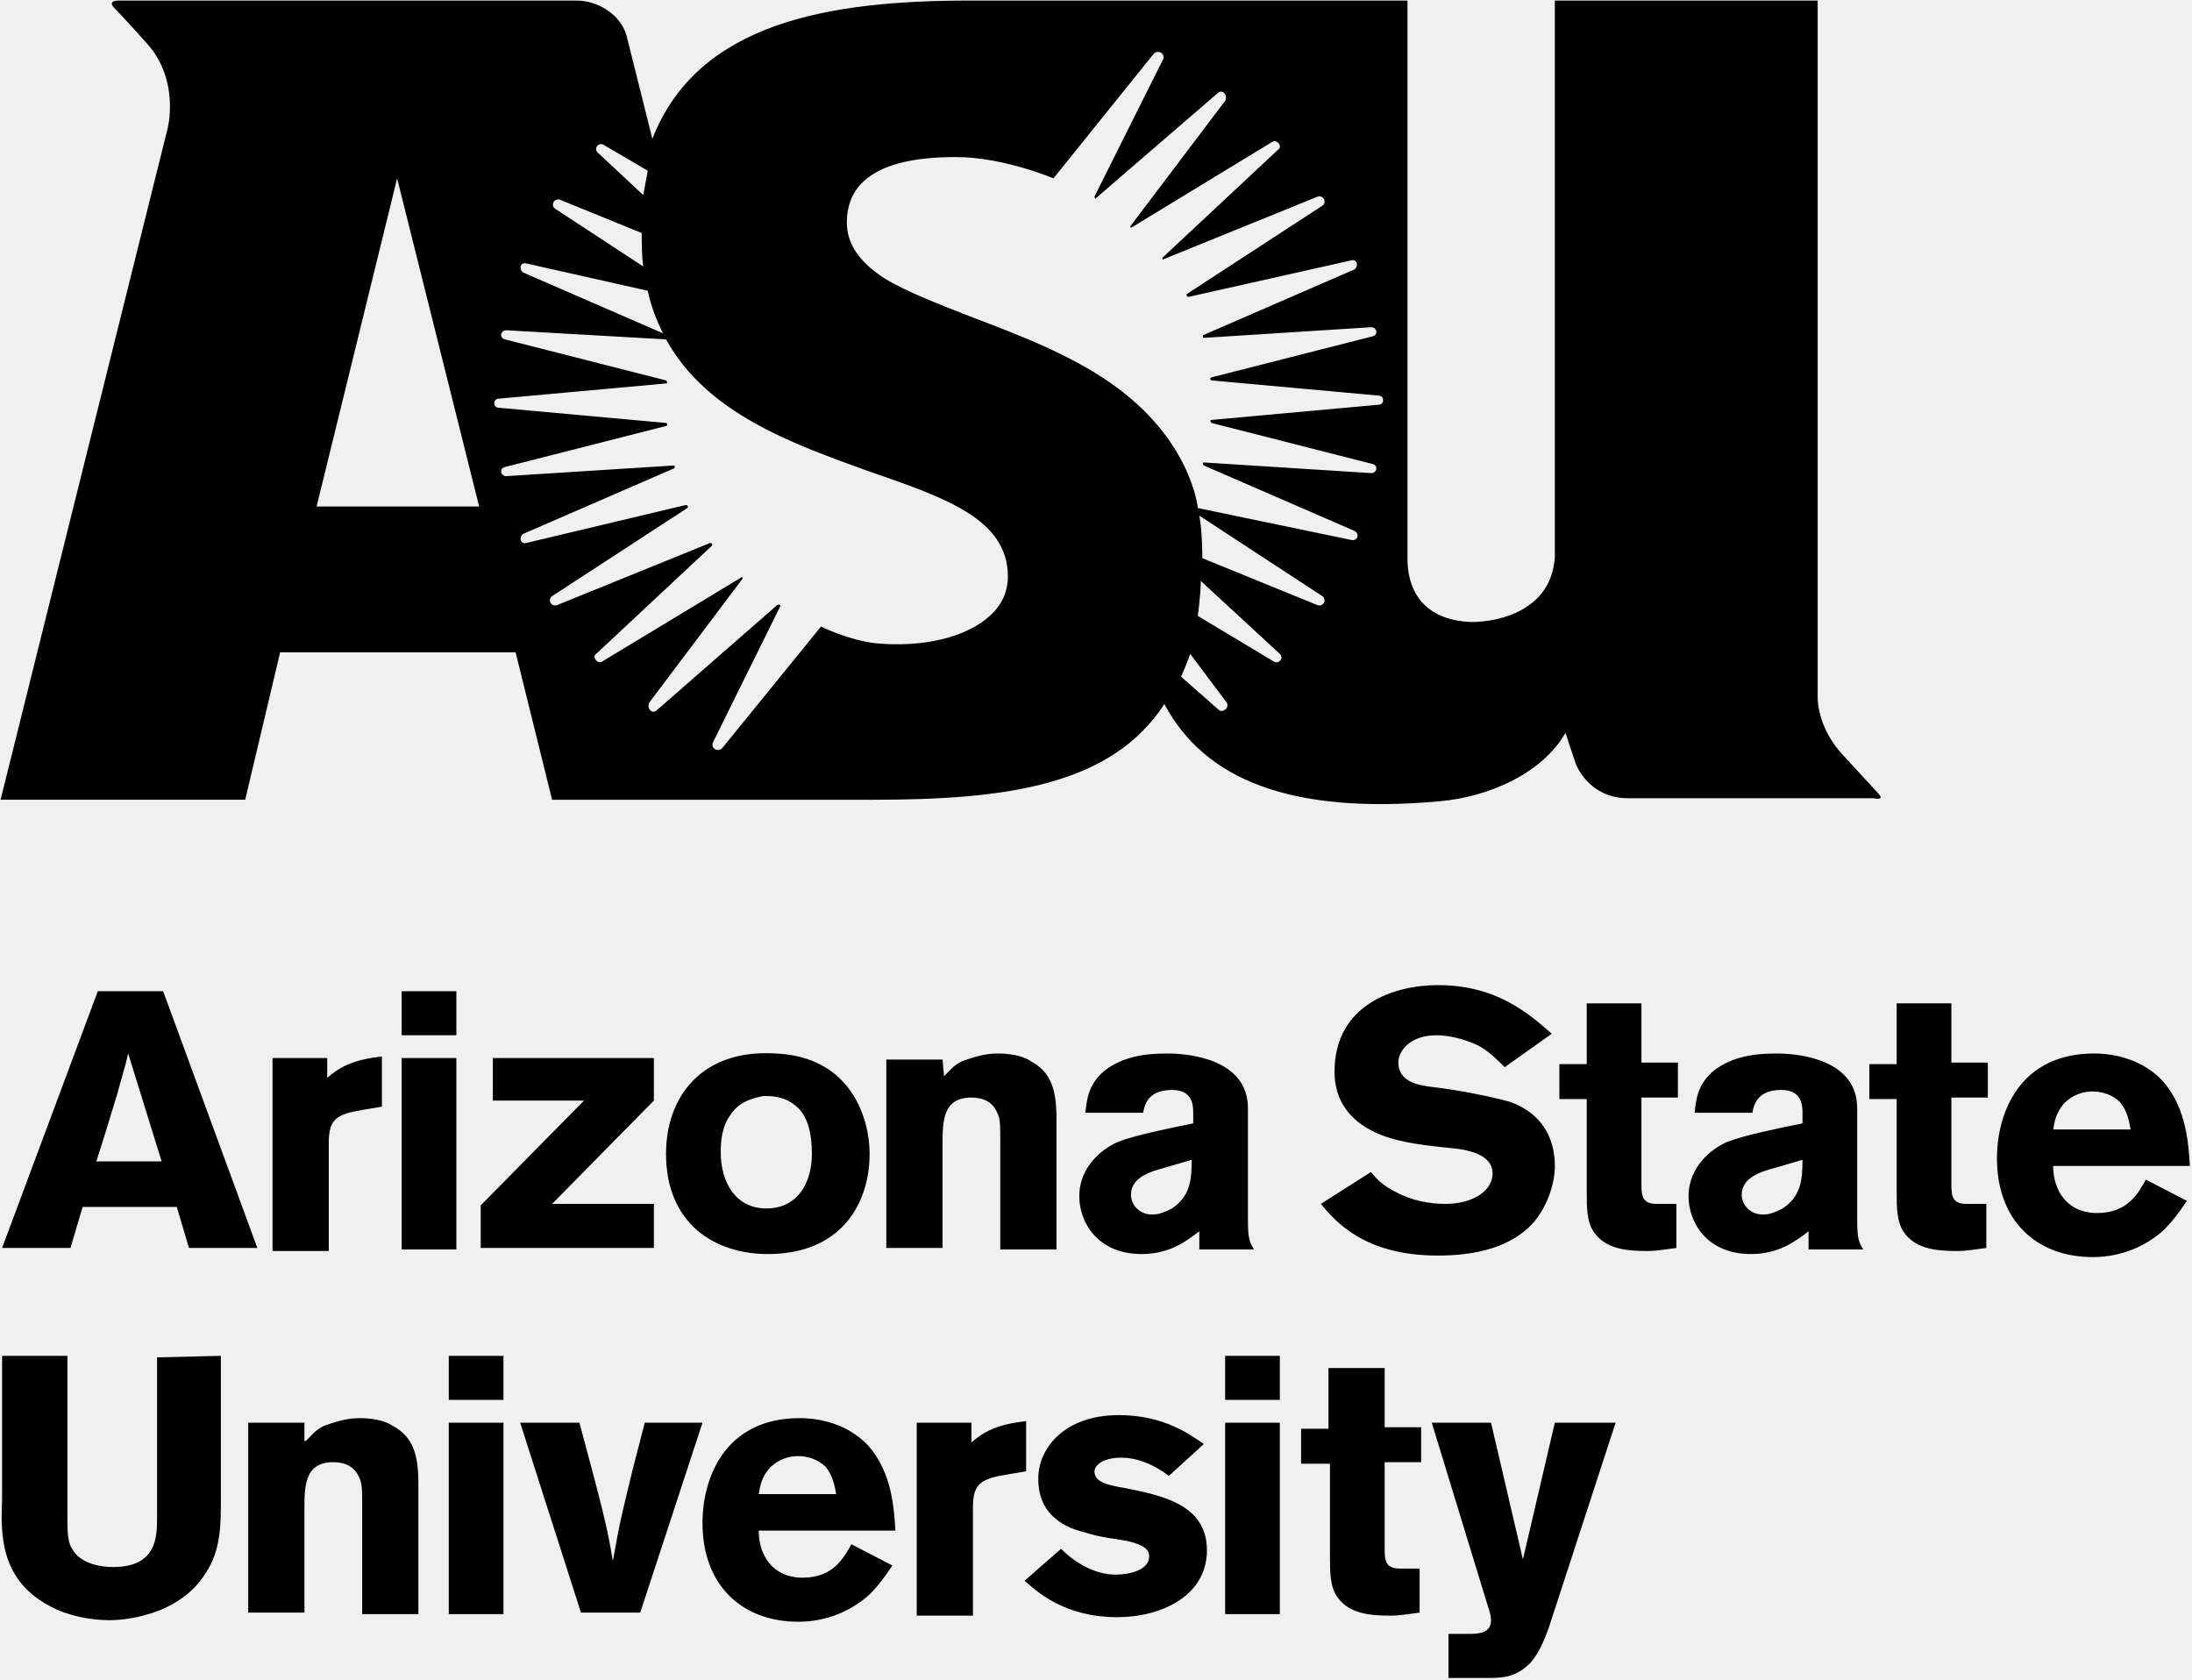
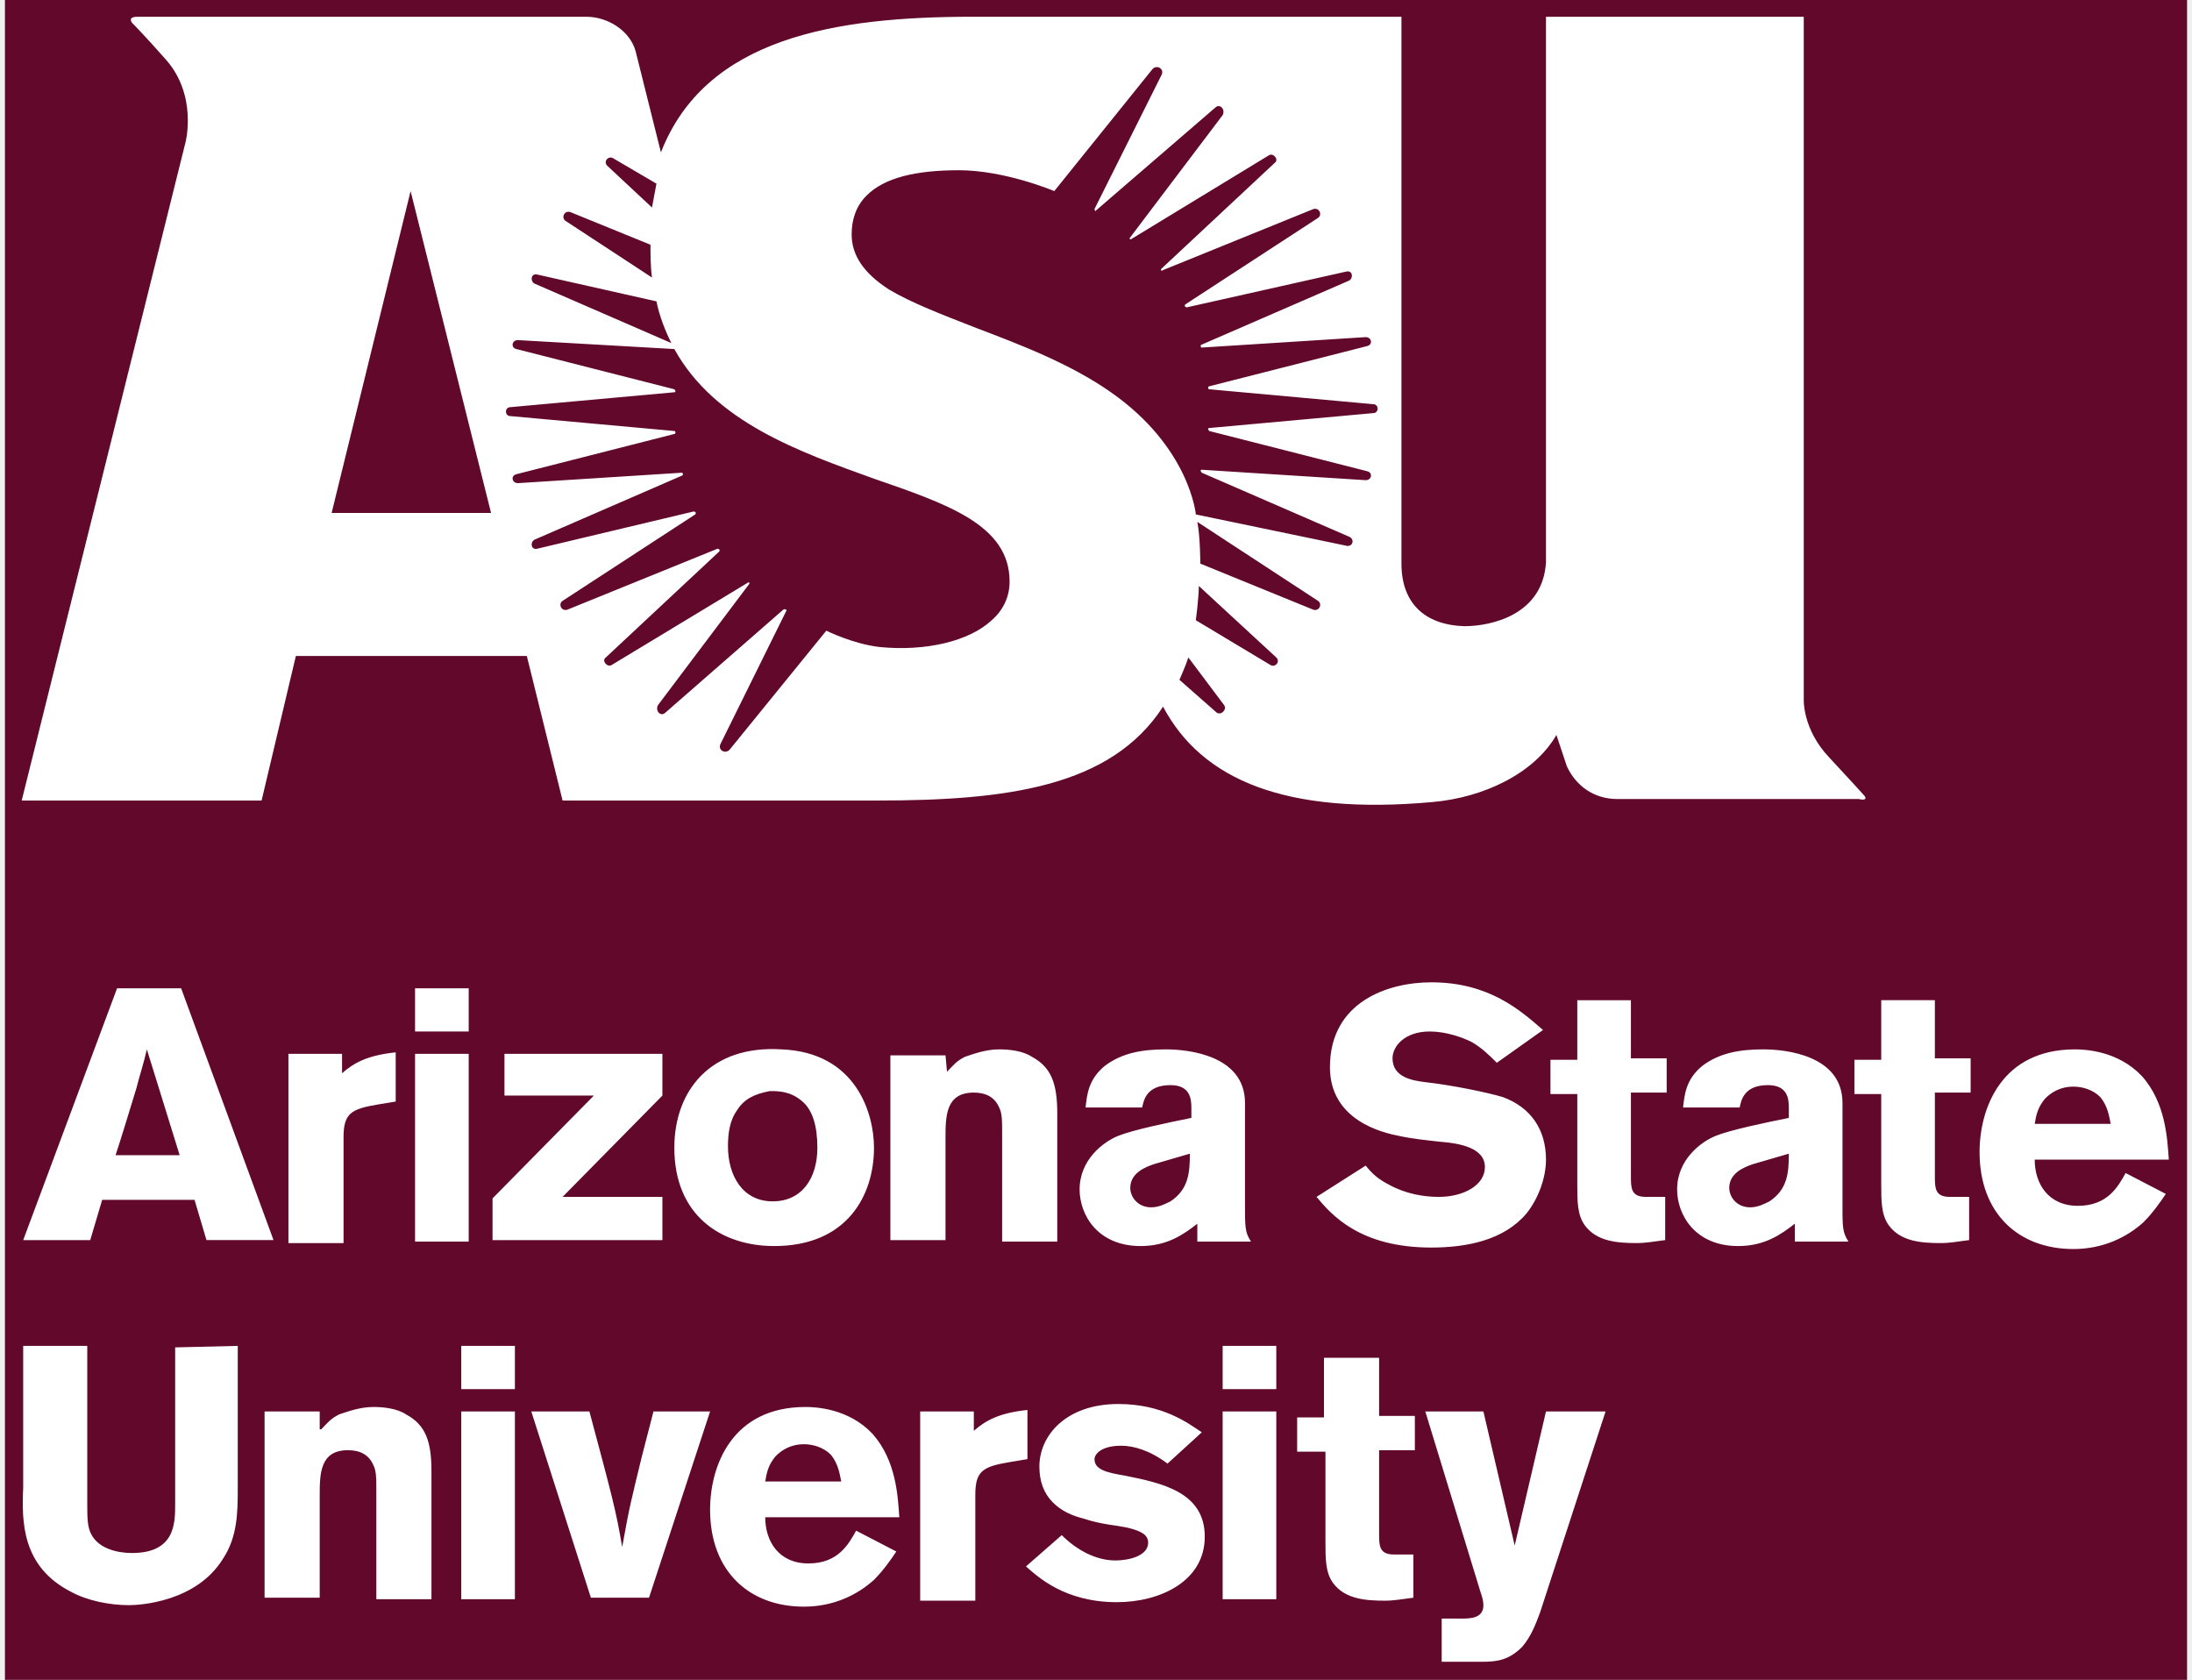
- <svg xmlns="http://www.w3.org/2000/svg" width="398" height="305" viewBox="0 0 398 305">
+ <svg xmlns="http://www.w3.org/2000/svg" width="398" height="305" viewBox="-3 -3 404 311">
+   <g id="deeditor_bgCarrier" stroke-width="0">
+     <rect id="dee_c_e" x="-3" y="-3" width="404" height="311" rx="0" fill="#61082b" strokewidth="0" />
+   </g>
  <g transform="translate(-1 -1)">
    <g transform="translate(0 179.31)">
-       <path d="M30.62 1.655l17.104 46.62H35.31l-2.207-7.447H16l-2.207 7.448H1.38l17.38-46.62H30.62zm-6.344 11.31c-.552 2.483-1.38 4.966-1.931 7.173-1.104 3.586-2.759 9.103-3.862 12.414h11.862l-6.07-19.586zm36.138 4.414c2.207-1.93 4.69-3.31 9.93-3.862v9.104l-3.31.551c-4.965.828-6.344 1.656-6.344 6.07v19.586H50.483V13.793h9.93v3.586zM73.93 1.655h9.931v8h-9.931v-8zm0 12.138h9.931v34.759h-9.931V13.793z" />
-       <path d="M90.207 13.793L119.724 13.793 119.724 21.517 101.241 40.276 119.724 40.276 119.724 48.276 88.276 48.276 88.276 40.552 107.034 21.517 90.483 21.517 90.483 13.793z" />
-       <path d="M158.897 31.172c0 8.828-4.966 18.207-18.483 18.207-9.655 0-18.483-5.517-18.483-18.207 0-10.482 6.62-19.034 19.862-18.206 13.793.551 17.104 11.862 17.104 18.206zm-25.38-6.896c-1.38 1.93-1.655 4.414-1.655 6.62 0 5.518 2.759 10.207 8.276 10.207 5.517 0 8.276-4.413 8.276-9.93 0-3.863-.828-6.897-2.759-8.552-2.207-1.931-4.414-1.931-6.069-1.931-2.758.551-4.69 1.379-6.069 3.586zm38.897-7.173c1.103-1.103 1.655-1.93 3.31-2.758 1.655-.552 3.862-1.38 6.345-1.38 1.931 0 4.414.276 6.069 1.38 3.586 1.93 4.69 4.965 4.69 10.483v23.724H182.62V28.966c0-3.035 0-4.138-.552-5.242-.828-1.93-2.483-2.758-4.69-2.758-5.241 0-5.241 4.413-5.241 8.551v18.759H161.93V14.069h10.207l.276 3.034zm25.655 6.621c.276-2.483.552-5.241 3.586-7.724 3.31-2.483 7.173-3.034 11.31-3.034 4.138 0 14.621 1.103 14.621 9.93v20.138c0 3.587.276 4.138 1.104 5.518h-9.931v-3.31c-2.483 1.93-5.518 4.137-10.483 4.137-8 0-11.31-5.793-11.31-10.482 0-5.518 4.413-8.828 7.172-9.931 2.759-1.104 9.38-2.483 13.517-3.31v-1.932c0-1.655-.276-4.138-3.862-4.138-4.414 0-4.965 2.759-5.241 4.138h-10.483zm12.69 10.483c-1.656.552-4.414 1.655-4.414 4.414 0 1.655 1.38 3.586 3.862 3.586 1.38 0 2.483-.552 3.586-1.104 3.31-2.206 3.586-5.24 3.586-8.827l-6.62 1.93zm39.172.276c1.103 1.38 2.207 2.483 4.414 3.586 3.034 1.655 6.345 2.207 9.103 2.207 4.69 0 8.552-2.207 8.552-5.517 0-3.587-4.69-4.414-8.276-4.69-2.483-.276-5.241-.552-7.724-1.103-2.759-.552-12.69-2.76-12.69-12.69C243.31 4.138 254.07.552 262.07.552c10.759 0 16.552 5.241 20.69 8.827l-8.552 6.07c-1.38-1.38-2.759-2.76-4.69-3.863-1.655-.827-4.69-1.93-7.724-1.93-4.69 0-6.896 2.758-6.896 4.965 0 3.586 3.862 4.138 6.069 4.413 4.965.552 11.586 1.932 14.344 2.76 5.242 1.93 8 6.068 8 11.585 0 3.31-1.379 7.173-3.586 9.931-4.138 4.966-11.034 6.345-17.655 6.345-13.241 0-18.483-6.069-21.241-9.38l9.103-5.792zm38.897-30.62h10.206V14.62h6.621v6.345h-6.62v15.448c0 2.207 0 3.862 2.758 3.862h3.586v8c-2.207.276-3.586.552-5.241.552-3.586 0-7.448-.276-9.655-3.31-1.38-1.932-1.38-4.415-1.38-7.725V21.241h-4.965v-6.344h4.965V3.862h-.275zm19.862 19.861c.276-2.483.551-5.241 3.586-7.724 3.31-2.483 7.172-3.034 11.31-3.034 4.138 0 14.62 1.103 14.62 9.93v20.138c0 3.587.277 4.138 1.104 5.518h-9.93v-3.31c-2.483 1.93-5.518 4.137-10.483 4.137-8 0-11.31-5.793-11.31-10.482 0-5.518 4.413-8.828 7.172-9.931 2.758-1.104 9.379-2.483 13.517-3.31v-1.932c0-1.655-.276-4.138-3.862-4.138-4.414 0-4.966 2.759-5.242 4.138H308.69zm12.965 10.483c-1.655.552-4.414 1.655-4.414 4.414 0 1.655 1.38 3.586 3.862 3.586 1.38 0 2.483-.552 3.587-1.104 3.31-2.206 3.586-5.24 3.586-8.827l-6.62 1.93zm23.448-30.345h10.207v10.759h6.621v6.345h-6.62v15.448c0 2.207 0 3.862 2.758 3.862h3.586v8c-2.207.276-3.586.552-5.241.552-3.586 0-7.448-.276-9.655-3.31-1.38-1.932-1.38-4.415-1.38-7.725V21.241h-4.965v-6.344h4.965V3.862h-.276zm52.966 35.862c-1.103 1.655-2.483 3.586-4.138 5.242-3.034 2.758-7.448 4.965-12.965 4.965-10.207 0-17.38-6.62-17.38-17.931 0-8.276 4.138-19.034 17.655-19.034 1.931 0 8 .275 12.414 4.965 4.414 4.966 4.69 11.586 4.966 15.448h-24.828c0 4.414 2.483 8.552 8 8.552 5.517 0 7.448-3.586 8.828-6.069l7.448 3.862zM387.862 26.76c-.276-1.38-.552-3.31-1.931-4.966-1.38-1.38-3.31-1.93-4.965-1.93-2.483 0-4.138 1.103-5.242 2.206-1.38 1.655-1.655 3.034-1.93 4.69h14.068z" />
+       <path d="M30.62 1.655l17.104 46.62H35.31l-2.207-7.447H16l-2.207 7.448H1.38l17.38-46.62H30.62zm-6.344 11.31c-.552 2.483-1.38 4.966-1.931 7.173-1.104 3.586-2.759 9.103-3.862 12.414h11.862l-6.07-19.586zm36.138 4.414c2.207-1.93 4.69-3.31 9.93-3.862v9.104l-3.31.551c-4.965.828-6.344 1.656-6.344 6.07v19.586H50.483V13.793h9.93v3.586zM73.93 1.655h9.931v8h-9.931v-8zm0 12.138h9.931v34.759h-9.931V13.793z" fill="#ffffff" />
+       <path d="M90.207 13.793L119.724 13.793 119.724 21.517 101.241 40.276 119.724 40.276 119.724 48.276 88.276 48.276 88.276 40.552 107.034 21.517 90.483 21.517 90.483 13.793z" fill="#ffffff" />
+       <path d="M158.897 31.172c0 8.828-4.966 18.207-18.483 18.207-9.655 0-18.483-5.517-18.483-18.207 0-10.482 6.62-19.034 19.862-18.206 13.793.551 17.104 11.862 17.104 18.206zm-25.38-6.896c-1.38 1.93-1.655 4.414-1.655 6.62 0 5.518 2.759 10.207 8.276 10.207 5.517 0 8.276-4.413 8.276-9.93 0-3.863-.828-6.897-2.759-8.552-2.207-1.931-4.414-1.931-6.069-1.931-2.758.551-4.69 1.379-6.069 3.586zm38.897-7.173c1.103-1.103 1.655-1.93 3.31-2.758 1.655-.552 3.862-1.38 6.345-1.38 1.931 0 4.414.276 6.069 1.38 3.586 1.93 4.69 4.965 4.69 10.483v23.724H182.62V28.966c0-3.035 0-4.138-.552-5.242-.828-1.93-2.483-2.758-4.69-2.758-5.241 0-5.241 4.413-5.241 8.551v18.759H161.93V14.069h10.207l.276 3.034zm25.655 6.621c.276-2.483.552-5.241 3.586-7.724 3.31-2.483 7.173-3.034 11.31-3.034 4.138 0 14.621 1.103 14.621 9.93v20.138c0 3.587.276 4.138 1.104 5.518h-9.931v-3.31c-2.483 1.93-5.518 4.137-10.483 4.137-8 0-11.31-5.793-11.31-10.482 0-5.518 4.413-8.828 7.172-9.931 2.759-1.104 9.38-2.483 13.517-3.31v-1.932c0-1.655-.276-4.138-3.862-4.138-4.414 0-4.965 2.759-5.241 4.138h-10.483zm12.69 10.483c-1.656.552-4.414 1.655-4.414 4.414 0 1.655 1.38 3.586 3.862 3.586 1.38 0 2.483-.552 3.586-1.104 3.31-2.206 3.586-5.24 3.586-8.827l-6.62 1.93zm39.172.276c1.103 1.38 2.207 2.483 4.414 3.586 3.034 1.655 6.345 2.207 9.103 2.207 4.69 0 8.552-2.207 8.552-5.517 0-3.587-4.69-4.414-8.276-4.69-2.483-.276-5.241-.552-7.724-1.103-2.759-.552-12.69-2.76-12.69-12.69C243.31 4.138 254.07.552 262.07.552c10.759 0 16.552 5.241 20.69 8.827l-8.552 6.07c-1.38-1.38-2.759-2.76-4.69-3.863-1.655-.827-4.69-1.93-7.724-1.93-4.69 0-6.896 2.758-6.896 4.965 0 3.586 3.862 4.138 6.069 4.413 4.965.552 11.586 1.932 14.344 2.76 5.242 1.93 8 6.068 8 11.585 0 3.31-1.379 7.173-3.586 9.931-4.138 4.966-11.034 6.345-17.655 6.345-13.241 0-18.483-6.069-21.241-9.38l9.103-5.792zm38.897-30.62h10.206V14.62h6.621v6.345h-6.62v15.448c0 2.207 0 3.862 2.758 3.862h3.586v8c-2.207.276-3.586.552-5.241.552-3.586 0-7.448-.276-9.655-3.31-1.38-1.932-1.38-4.415-1.38-7.725V21.241h-4.965v-6.344h4.965V3.862h-.275zm19.862 19.861c.276-2.483.551-5.241 3.586-7.724 3.31-2.483 7.172-3.034 11.31-3.034 4.138 0 14.62 1.103 14.62 9.93v20.138c0 3.587.277 4.138 1.104 5.518h-9.93v-3.31c-2.483 1.93-5.518 4.137-10.483 4.137-8 0-11.31-5.793-11.31-10.482 0-5.518 4.413-8.828 7.172-9.931 2.758-1.104 9.379-2.483 13.517-3.31v-1.932c0-1.655-.276-4.138-3.862-4.138-4.414 0-4.966 2.759-5.242 4.138H308.69zm12.965 10.483c-1.655.552-4.414 1.655-4.414 4.414 0 1.655 1.38 3.586 3.862 3.586 1.38 0 2.483-.552 3.587-1.104 3.31-2.206 3.586-5.24 3.586-8.827l-6.62 1.93zm23.448-30.345h10.207v10.759h6.621v6.345h-6.62v15.448c0 2.207 0 3.862 2.758 3.862h3.586v8c-2.207.276-3.586.552-5.241.552-3.586 0-7.448-.276-9.655-3.31-1.38-1.932-1.38-4.415-1.38-7.725V21.241h-4.965v-6.344h4.965V3.862h-.276zm52.966 35.862c-1.103 1.655-2.483 3.586-4.138 5.242-3.034 2.758-7.448 4.965-12.965 4.965-10.207 0-17.38-6.62-17.38-17.931 0-8.276 4.138-19.034 17.655-19.034 1.931 0 8 .275 12.414 4.965 4.414 4.966 4.69 11.586 4.966 15.448h-24.828c0 4.414 2.483 8.552 8 8.552 5.517 0 7.448-3.586 8.828-6.069l7.448 3.862zM387.862 26.76c-.276-1.38-.552-3.31-1.931-4.966-1.38-1.38-3.31-1.93-4.965-1.93-2.483 0-4.138 1.103-5.242 2.206-1.38 1.655-1.655 3.034-1.93 4.69h14.068z" fill="#ffffff" />
      <g>
-         <path d="M41.103 67.862V94.07c0 4.414 0 9.103-2.758 13.241-4.966 8-15.448 8.552-17.38 8.552-3.586 0-7.724-.828-10.758-2.483-9.104-4.69-9.104-12.965-8.828-19.31V67.862h11.862v29.241c0 2.483 0 4.414.828 5.794 1.38 2.482 4.69 3.31 7.448 3.31 8 0 8-5.517 8-9.104V68.138l11.586-.276zM56.552 83.31c1.103-1.103 1.655-1.93 3.31-2.758 1.655-.552 3.862-1.38 6.345-1.38 1.93 0 4.414.276 6.069 1.38 3.586 1.93 4.69 4.965 4.69 10.482v23.725H66.759V95.172c0-3.034 0-4.138-.552-5.241-.828-1.931-2.483-2.759-4.69-2.759-5.241 0-5.241 4.414-5.241 8.552v18.759H46.069V80h10.207v3.31h.276zm25.93-15.448h9.932v8h-9.931v-8zm0 12.138h9.932v34.759h-9.931V80zm12.966 0h10.759c4.138 15.448 4.965 18.483 6.069 25.103 1.38-7.724 1.655-8.551 3.586-16.551L118.07 80h10.483l-11.31 34.483h-10.76L95.449 80zm67.586 25.931c-1.103 1.655-2.482 3.586-4.137 5.241-3.035 2.759-7.449 4.966-12.966 4.966-10.207 0-17.38-6.62-17.38-17.931 0-8.276 4.139-19.035 17.656-19.035 1.93 0 8 .276 12.414 4.966 4.413 4.965 4.69 11.586 4.965 15.448H138.76c0 4.414 2.482 8.552 8 8.552 5.517 0 7.448-3.586 8.827-6.069l7.448 3.862zm-10.206-12.965c-.276-1.38-.552-3.31-1.931-4.966-1.38-1.38-3.31-1.931-4.966-1.931-2.483 0-4.138 1.103-5.241 2.207-1.38 1.655-1.656 3.034-1.931 4.69h14.069zm24.551-9.38c2.207-1.93 4.69-3.31 9.931-3.862v9.104l-3.31.551c-4.966.828-6.345 1.655-6.345 6.07v19.585h-10.207V80h9.931v3.586zm16.276 19.31c2.759 2.76 6.345 4.69 9.931 4.69 2.483 0 6.07-.827 6.07-3.31 0-1.104-.828-1.655-1.38-1.931-1.655-.828-3.862-1.104-5.793-1.38-1.655-.275-3.035-.551-4.69-1.103-2.207-.552-4.138-1.38-5.793-3.034-1.655-1.656-2.483-3.862-2.483-6.621 0-5.793 4.966-11.586 14.62-11.586 8.277 0 12.966 3.586 15.45 5.241l-6.346 5.793c-3.31-2.483-6.344-3.31-8.551-3.31-3.862 0-4.966 1.655-4.966 2.483 0 1.93 2.207 2.482 5.517 3.034 6.897 1.38 14.897 3.035 14.897 11.31 0 8.276-8.276 12.138-16.276 12.138-9.655 0-14.62-4.69-16.828-6.62l6.621-5.793zm29.793-35.034h9.931v8h-9.93v-8zm0 12.138h9.931v34.759h-9.93V80zm18.759-9.931h10.207v10.759h6.62v6.344h-6.62v15.449c0 2.207 0 3.862 2.758 3.862h3.587v8c-2.207.276-3.587.551-5.242.551-3.586 0-7.448-.275-9.655-3.31-1.38-1.93-1.38-4.414-1.38-7.724V87.448h-5.24v-6.345h4.965V70.07zM294.345 80l-12.138 37.241c-.828 2.207-1.655 4.414-3.31 6.345-2.483 2.483-4.69 2.759-7.449 2.759H264v-8h3.586c1.655 0 4.138 0 4.138-2.483 0-.828-.276-1.655-.552-2.483L260.966 80h10.758l5.793 24.828L283.31 80h11.035z" />
+         <path d="M41.103 67.862V94.07c0 4.414 0 9.103-2.758 13.241-4.966 8-15.448 8.552-17.38 8.552-3.586 0-7.724-.828-10.758-2.483-9.104-4.69-9.104-12.965-8.828-19.31V67.862h11.862v29.241c0 2.483 0 4.414.828 5.794 1.38 2.482 4.69 3.31 7.448 3.31 8 0 8-5.517 8-9.104V68.138l11.586-.276zM56.552 83.31c1.103-1.103 1.655-1.93 3.31-2.758 1.655-.552 3.862-1.38 6.345-1.38 1.93 0 4.414.276 6.069 1.38 3.586 1.93 4.69 4.965 4.69 10.482v23.725H66.759V95.172c0-3.034 0-4.138-.552-5.241-.828-1.931-2.483-2.759-4.69-2.759-5.241 0-5.241 4.414-5.241 8.552v18.759H46.069V80h10.207v3.31h.276zm25.93-15.448h9.932v8h-9.931v-8zm0 12.138h9.932v34.759h-9.931V80zm12.966 0h10.759c4.138 15.448 4.965 18.483 6.069 25.103 1.38-7.724 1.655-8.551 3.586-16.551L118.07 80h10.483l-11.31 34.483h-10.76L95.449 80zm67.586 25.931c-1.103 1.655-2.482 3.586-4.137 5.241-3.035 2.759-7.449 4.966-12.966 4.966-10.207 0-17.38-6.62-17.38-17.931 0-8.276 4.139-19.035 17.656-19.035 1.93 0 8 .276 12.414 4.966 4.413 4.965 4.69 11.586 4.965 15.448H138.76c0 4.414 2.482 8.552 8 8.552 5.517 0 7.448-3.586 8.827-6.069l7.448 3.862zm-10.206-12.965c-.276-1.38-.552-3.31-1.931-4.966-1.38-1.38-3.31-1.931-4.966-1.931-2.483 0-4.138 1.103-5.241 2.207-1.38 1.655-1.656 3.034-1.931 4.69h14.069zm24.551-9.38c2.207-1.93 4.69-3.31 9.931-3.862v9.104l-3.31.551c-4.966.828-6.345 1.655-6.345 6.07v19.585h-10.207V80h9.931v3.586zm16.276 19.31c2.759 2.76 6.345 4.69 9.931 4.69 2.483 0 6.07-.827 6.07-3.31 0-1.104-.828-1.655-1.38-1.931-1.655-.828-3.862-1.104-5.793-1.38-1.655-.275-3.035-.551-4.69-1.103-2.207-.552-4.138-1.38-5.793-3.034-1.655-1.656-2.483-3.862-2.483-6.621 0-5.793 4.966-11.586 14.62-11.586 8.277 0 12.966 3.586 15.45 5.241l-6.346 5.793c-3.31-2.483-6.344-3.31-8.551-3.31-3.862 0-4.966 1.655-4.966 2.483 0 1.93 2.207 2.482 5.517 3.034 6.897 1.38 14.897 3.035 14.897 11.31 0 8.276-8.276 12.138-16.276 12.138-9.655 0-14.62-4.69-16.828-6.62l6.621-5.793zm29.793-35.034h9.931v8h-9.93v-8zm0 12.138h9.931v34.759h-9.93V80zm18.759-9.931h10.207v10.759h6.62v6.344h-6.62v15.449c0 2.207 0 3.862 2.758 3.862h3.587v8c-2.207.276-3.587.551-5.242.551-3.586 0-7.448-.275-9.655-3.31-1.38-1.93-1.38-4.414-1.38-7.724V87.448h-5.24v-6.345h4.965V70.07zM294.345 80l-12.138 37.241c-.828 2.207-1.655 4.414-3.31 6.345-2.483 2.483-4.69 2.759-7.449 2.759H264v-8h3.586c1.655 0 4.138 0 4.138-2.483 0-.828-.276-1.655-.552-2.483L260.966 80h10.758l5.793 24.828L283.31 80h11.035z" fill="#ffffff" />
      </g>
    </g>
-     <path d="M335.724 138.207c-4.965-5.241-4.69-10.759-4.69-10.759V1.103H283.31V102.07c-.551 9.655-9.93 11.862-15.172 11.862-7.448-.276-11.586-4.414-11.586-11.586V1.103H209.93h-32.828c-25.379 0-49.379 3.863-57.655 25.104l-4.69-18.759c-1.103-3.862-5.24-6.345-9.103-6.345H22.621c-1.104 0-1.655.276-1.104 1.104 0 0 2.207 2.207 6.345 6.896 5.793 6.621 3.586 15.173 3.586 15.173L1.103 146.206h44.414l6.345-26.758h42.759l6.62 26.759h58.207c24 0 43.31-2.483 52.966-17.38 7.172 13.518 22.62 20.139 49.93 17.656 9.38-.828 18.76-5.242 22.897-12.414l1.931 5.793c1.656 3.586 4.966 6.069 9.38 6.069h44.69c1.103.276 1.655 0 .827-.828 0 0-2.483-2.758-6.345-6.896zM110.621 27.31l8 4.69c-.276 1.38-.552 3.034-.828 4.414l-8.276-7.724c-.827-.828.276-1.931 1.104-1.38zm-8 9.931l14.896 6.07c0 1.655 0 4.137.276 6.068l-16-10.482c-.827-.552-.276-1.931.828-1.656zm-6.07 11.587l22.07 4.965c.551 2.759 1.655 5.517 2.758 7.724L96 50.483c-.828-.552-.552-1.931.552-1.655zM58.484 92.966l14.62-59.587L88 92.966H58.483zm122.207 19.862c-4.138 3.862-12.138 5.793-20.69 4.965-4.966-.552-9.931-3.034-9.931-3.034l-17.931 22.069c-.828.827-2.207 0-1.655-1.104l12.138-24.552c.276-.275-.276-.551-.552-.275l-21.793 19.034c-.828.828-1.931-.276-1.38-1.38l16.828-22.344c.276-.276 0-.552-.276-.276l-25.103 15.172c-.828.552-1.931-.827-1.104-1.379l20.966-19.586c.276-.276 0-.552-.276-.552l-27.862 11.31c-1.103.276-1.655-1.103-.828-1.655l24.552-16c.276-.275 0-.551-.276-.551l-28.965 6.896c-1.104.276-1.38-1.103-.552-1.655l27.31-11.862c.276 0 .276-.552 0-.552l-30.344 1.931c-1.104 0-1.38-1.379-.276-1.655l29.241-7.448c.276 0 .276-.552 0-.552l-30.345-2.759c-1.103 0-1.103-1.655 0-1.655l30.345-2.758c.276 0 .276-.276 0-.552L92.69 62.621c-1.104-.276-.828-1.655.276-1.655l28.965 1.655c7.448 13.517 23.172 19.034 36.966 24C172.414 91.31 184 95.172 184 105.655c0 2.759-1.103 5.242-3.31 7.173zm41.655 17.103l-6.897-6.069s1.104-2.483 1.655-4.138l6.621 8.828c.552.827-.552 1.93-1.38 1.379zm9.93-8.828l-13.792-8.275s.551-4.138.551-6.345l14.345 13.241c.828.828-.276 1.931-1.103 1.38zm8-10.206l-20.965-8.552s0-4.966-.551-7.724l22.344 14.62c.828.552.276 1.931-.827 1.656zm11.035-36.414l-30.344 2.758c-.276 0-.276.276 0 .552l29.24 7.448c1.104.276.828 1.656-.275 1.656l-30.345-1.931c-.276 0-.276.275 0 .551l27.31 11.862c1.104.552.552 1.931-.551 1.655l-27.862-5.793s-1.104-12.413-15.724-22.62c-7.449-5.242-16.828-8.828-24.828-11.862-6.345-2.483-12.138-4.69-16.276-7.173-4.69-3.034-6.896-6.345-6.896-10.207 0-2.758.827-5.241 2.758-7.172 3.31-3.31 9.104-4.69 17.104-4.69 8.551 0 17.655 3.862 17.655 3.862l18.207-22.62c.827-.828 2.207 0 1.655 1.103L199.724 36.69c0 .276.276.551.276.276l22.069-19.035c.828-.828 1.931.276 1.38 1.38l-17.104 22.62c-.276.276 0 .552.276.276L232 26.759c.828-.552 1.931.827 1.103 1.379l-20.965 19.586c-.276.276 0 .552.276.276l27.862-11.31c1.103-.276 1.655 1.103.827 1.655l-24.551 16c-.276.276 0 .552.276.552l29.517-6.621c1.103-.276 1.38 1.103.552 1.655l-27.31 11.862c-.277 0-.277.552 0 .552l30.344-1.931c1.103 0 1.38 1.38.276 1.655l-29.241 7.448c-.276 0-.276.552 0 .552l30.344 2.759c1.104 0 1.104 1.655 0 1.655z" />
+     <path d="M335.724 138.207c-4.965-5.241-4.69-10.759-4.69-10.759V1.103H283.31V102.07c-.551 9.655-9.93 11.862-15.172 11.862-7.448-.276-11.586-4.414-11.586-11.586V1.103H209.93h-32.828c-25.379 0-49.379 3.863-57.655 25.104l-4.69-18.759c-1.103-3.862-5.24-6.345-9.103-6.345H22.621c-1.104 0-1.655.276-1.104 1.104 0 0 2.207 2.207 6.345 6.896 5.793 6.621 3.586 15.173 3.586 15.173L1.103 146.206h44.414l6.345-26.758h42.759l6.62 26.759h58.207c24 0 43.31-2.483 52.966-17.38 7.172 13.518 22.62 20.139 49.93 17.656 9.38-.828 18.76-5.242 22.897-12.414l1.931 5.793c1.656 3.586 4.966 6.069 9.38 6.069h44.69c1.103.276 1.655 0 .827-.828 0 0-2.483-2.758-6.345-6.896zM110.621 27.31l8 4.69c-.276 1.38-.552 3.034-.828 4.414l-8.276-7.724c-.827-.828.276-1.931 1.104-1.38zm-8 9.931l14.896 6.07c0 1.655 0 4.137.276 6.068l-16-10.482c-.827-.552-.276-1.931.828-1.656zm-6.07 11.587l22.07 4.965c.551 2.759 1.655 5.517 2.758 7.724L96 50.483c-.828-.552-.552-1.931.552-1.655zM58.484 92.966l14.62-59.587L88 92.966H58.483zm122.207 19.862c-4.138 3.862-12.138 5.793-20.69 4.965-4.966-.552-9.931-3.034-9.931-3.034l-17.931 22.069c-.828.827-2.207 0-1.655-1.104l12.138-24.552c.276-.275-.276-.551-.552-.275l-21.793 19.034c-.828.828-1.931-.276-1.38-1.38l16.828-22.344c.276-.276 0-.552-.276-.276l-25.103 15.172c-.828.552-1.931-.827-1.104-1.379l20.966-19.586c.276-.276 0-.552-.276-.552l-27.862 11.31c-1.103.276-1.655-1.103-.828-1.655l24.552-16c.276-.275 0-.551-.276-.551l-28.965 6.896c-1.104.276-1.38-1.103-.552-1.655l27.31-11.862c.276 0 .276-.552 0-.552l-30.344 1.931c-1.104 0-1.38-1.379-.276-1.655l29.241-7.448c.276 0 .276-.552 0-.552l-30.345-2.759c-1.103 0-1.103-1.655 0-1.655l30.345-2.758c.276 0 .276-.276 0-.552L92.69 62.621c-1.104-.276-.828-1.655.276-1.655l28.965 1.655c7.448 13.517 23.172 19.034 36.966 24C172.414 91.31 184 95.172 184 105.655c0 2.759-1.103 5.242-3.31 7.173zm41.655 17.103l-6.897-6.069s1.104-2.483 1.655-4.138l6.621 8.828c.552.827-.552 1.93-1.38 1.379zm9.93-8.828l-13.792-8.275s.551-4.138.551-6.345l14.345 13.241c.828.828-.276 1.931-1.103 1.38zm8-10.206l-20.965-8.552s0-4.966-.551-7.724l22.344 14.62c.828.552.276 1.931-.827 1.656zm11.035-36.414l-30.344 2.758c-.276 0-.276.276 0 .552l29.24 7.448c1.104.276.828 1.656-.275 1.656l-30.345-1.931c-.276 0-.276.275 0 .551l27.31 11.862c1.104.552.552 1.931-.551 1.655l-27.862-5.793s-1.104-12.413-15.724-22.62c-7.449-5.242-16.828-8.828-24.828-11.862-6.345-2.483-12.138-4.69-16.276-7.173-4.69-3.034-6.896-6.345-6.896-10.207 0-2.758.827-5.241 2.758-7.172 3.31-3.31 9.104-4.69 17.104-4.69 8.551 0 17.655 3.862 17.655 3.862l18.207-22.62c.827-.828 2.207 0 1.655 1.103L199.724 36.69c0 .276.276.551.276.276l22.069-19.035c.828-.828 1.931.276 1.38 1.38l-17.104 22.62c-.276.276 0 .552.276.276L232 26.759c.828-.552 1.931.827 1.103 1.379l-20.965 19.586c-.276.276 0 .552.276.276l27.862-11.31c1.103-.276 1.655 1.103.827 1.655l-24.551 16c-.276.276 0 .552.276.552l29.517-6.621c1.103-.276 1.38 1.103.552 1.655l-27.31 11.862c-.277 0-.277.552 0 .552l30.344-1.931c1.103 0 1.38 1.38.276 1.655l-29.241 7.448c-.276 0-.276.552 0 .552l30.344 2.759c1.104 0 1.104 1.655 0 1.655z" fill="#ffffff" />
  </g>
</svg>
